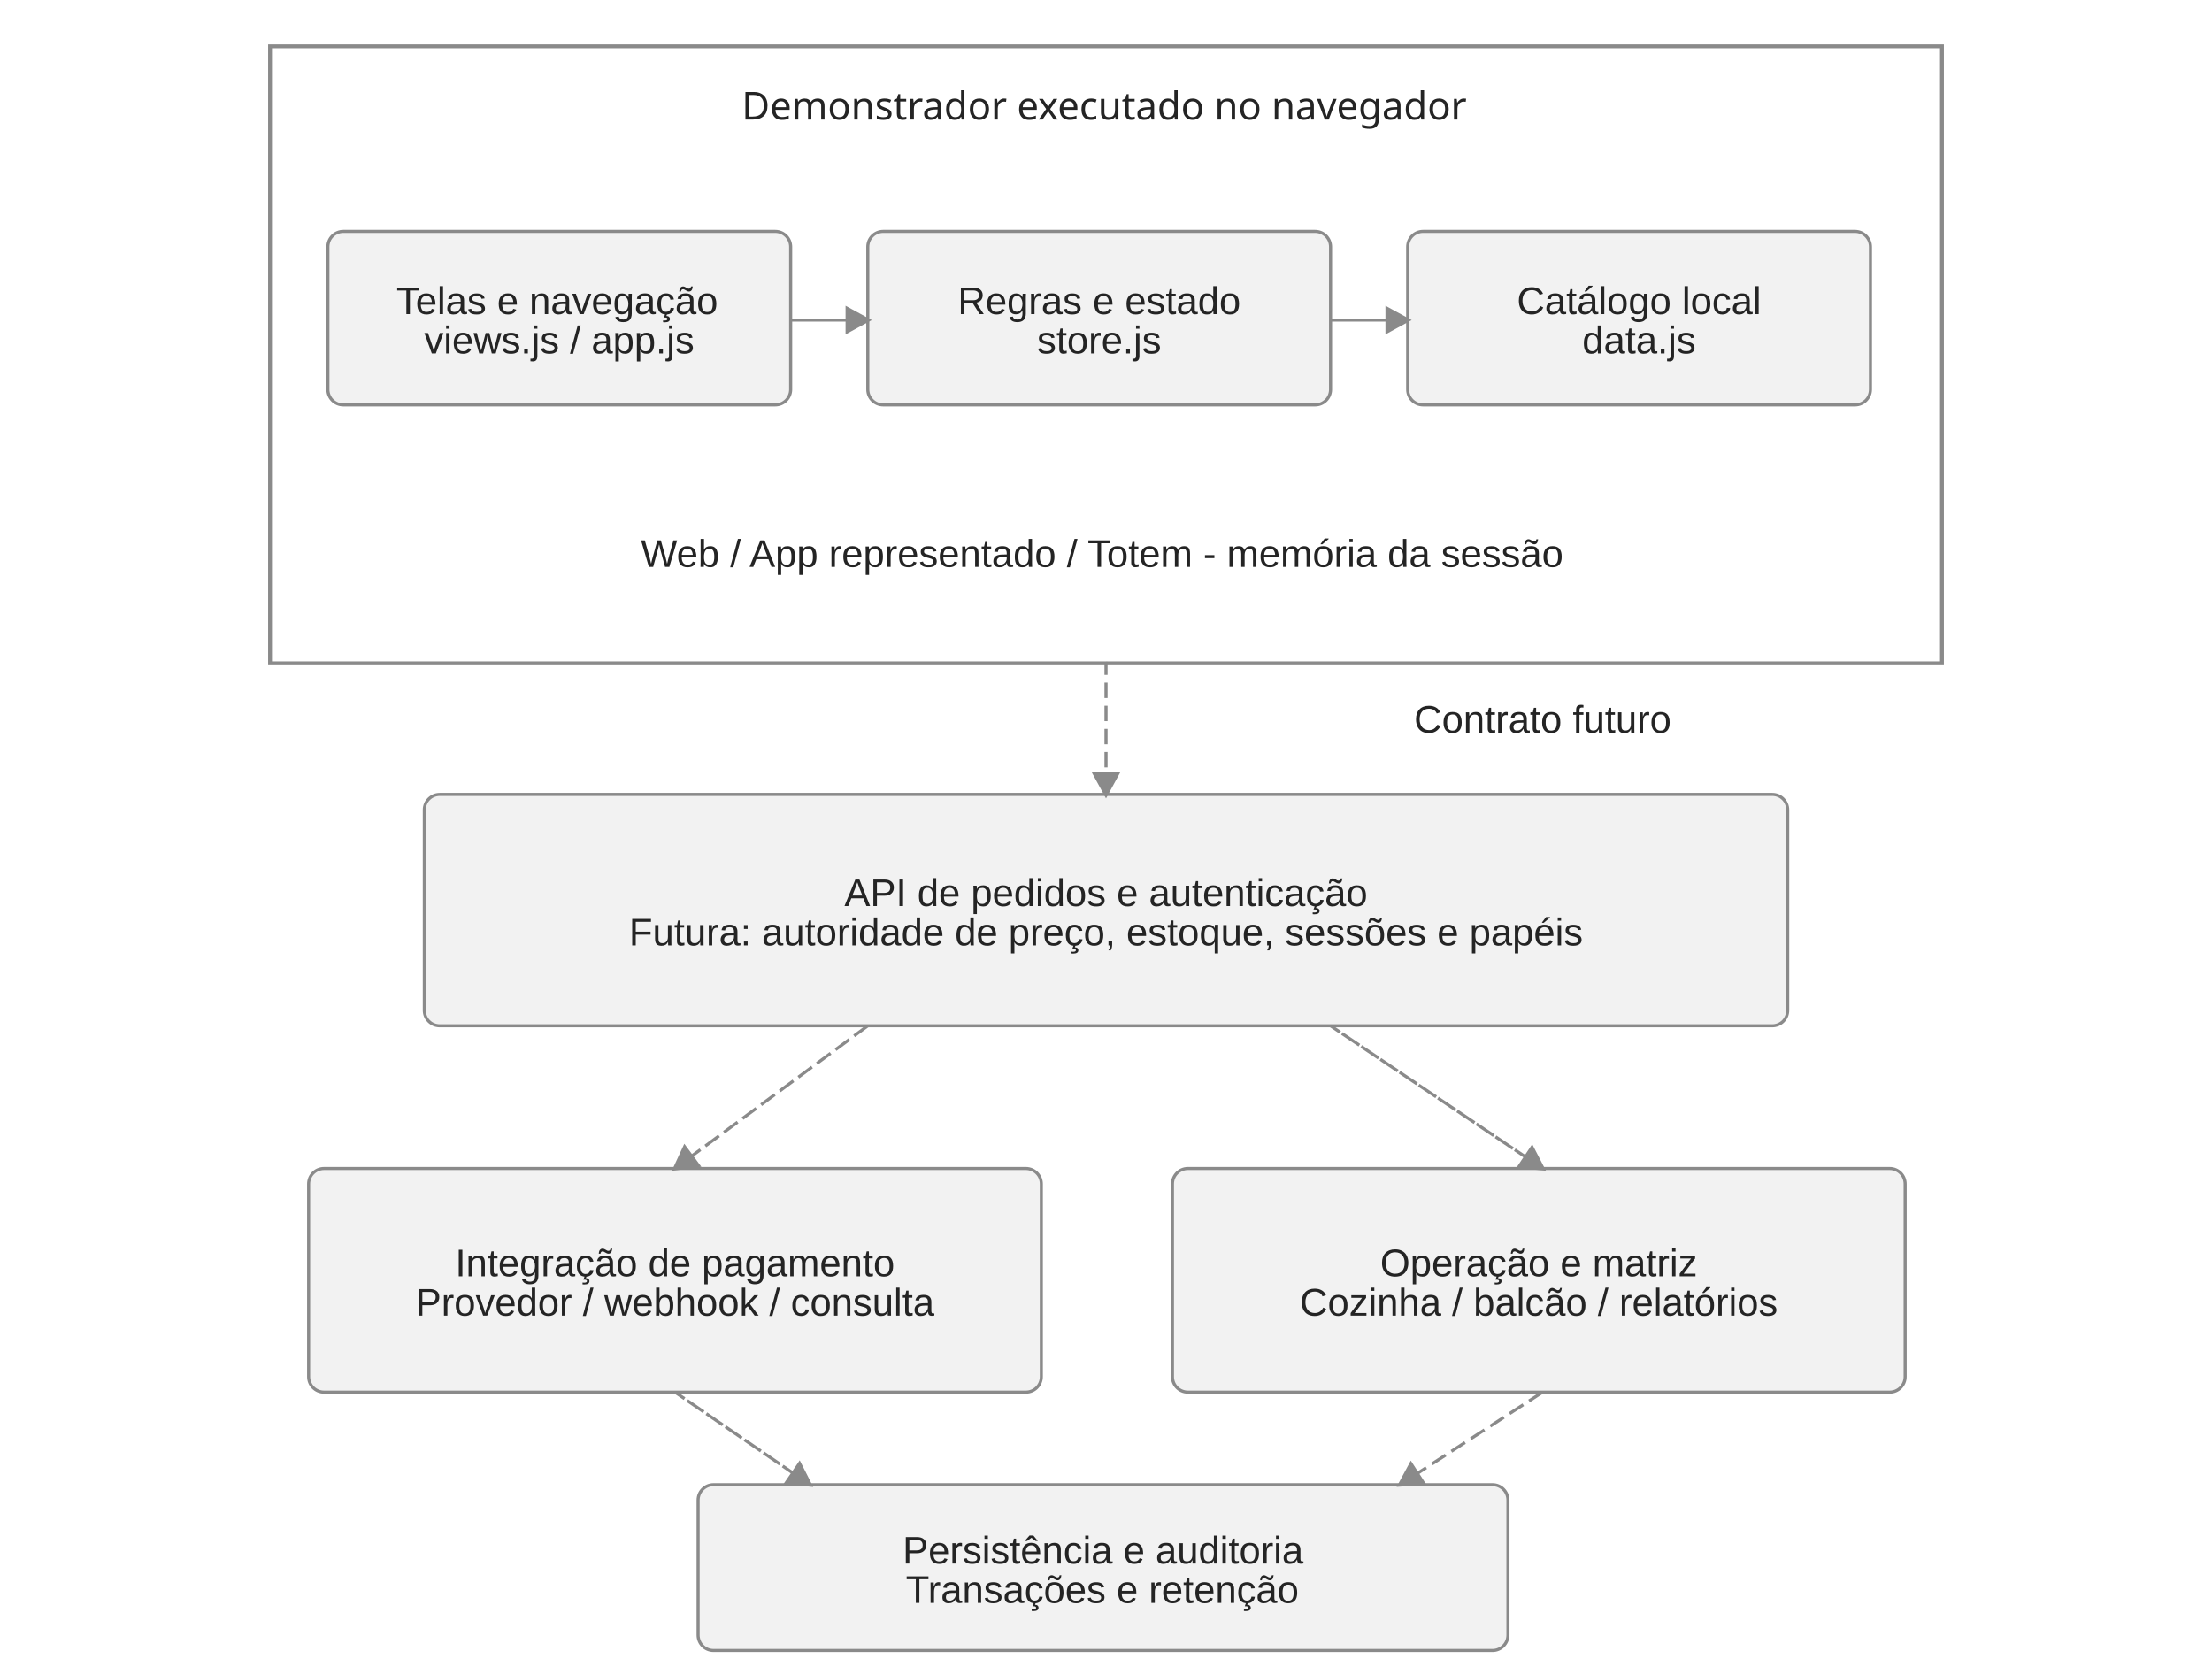
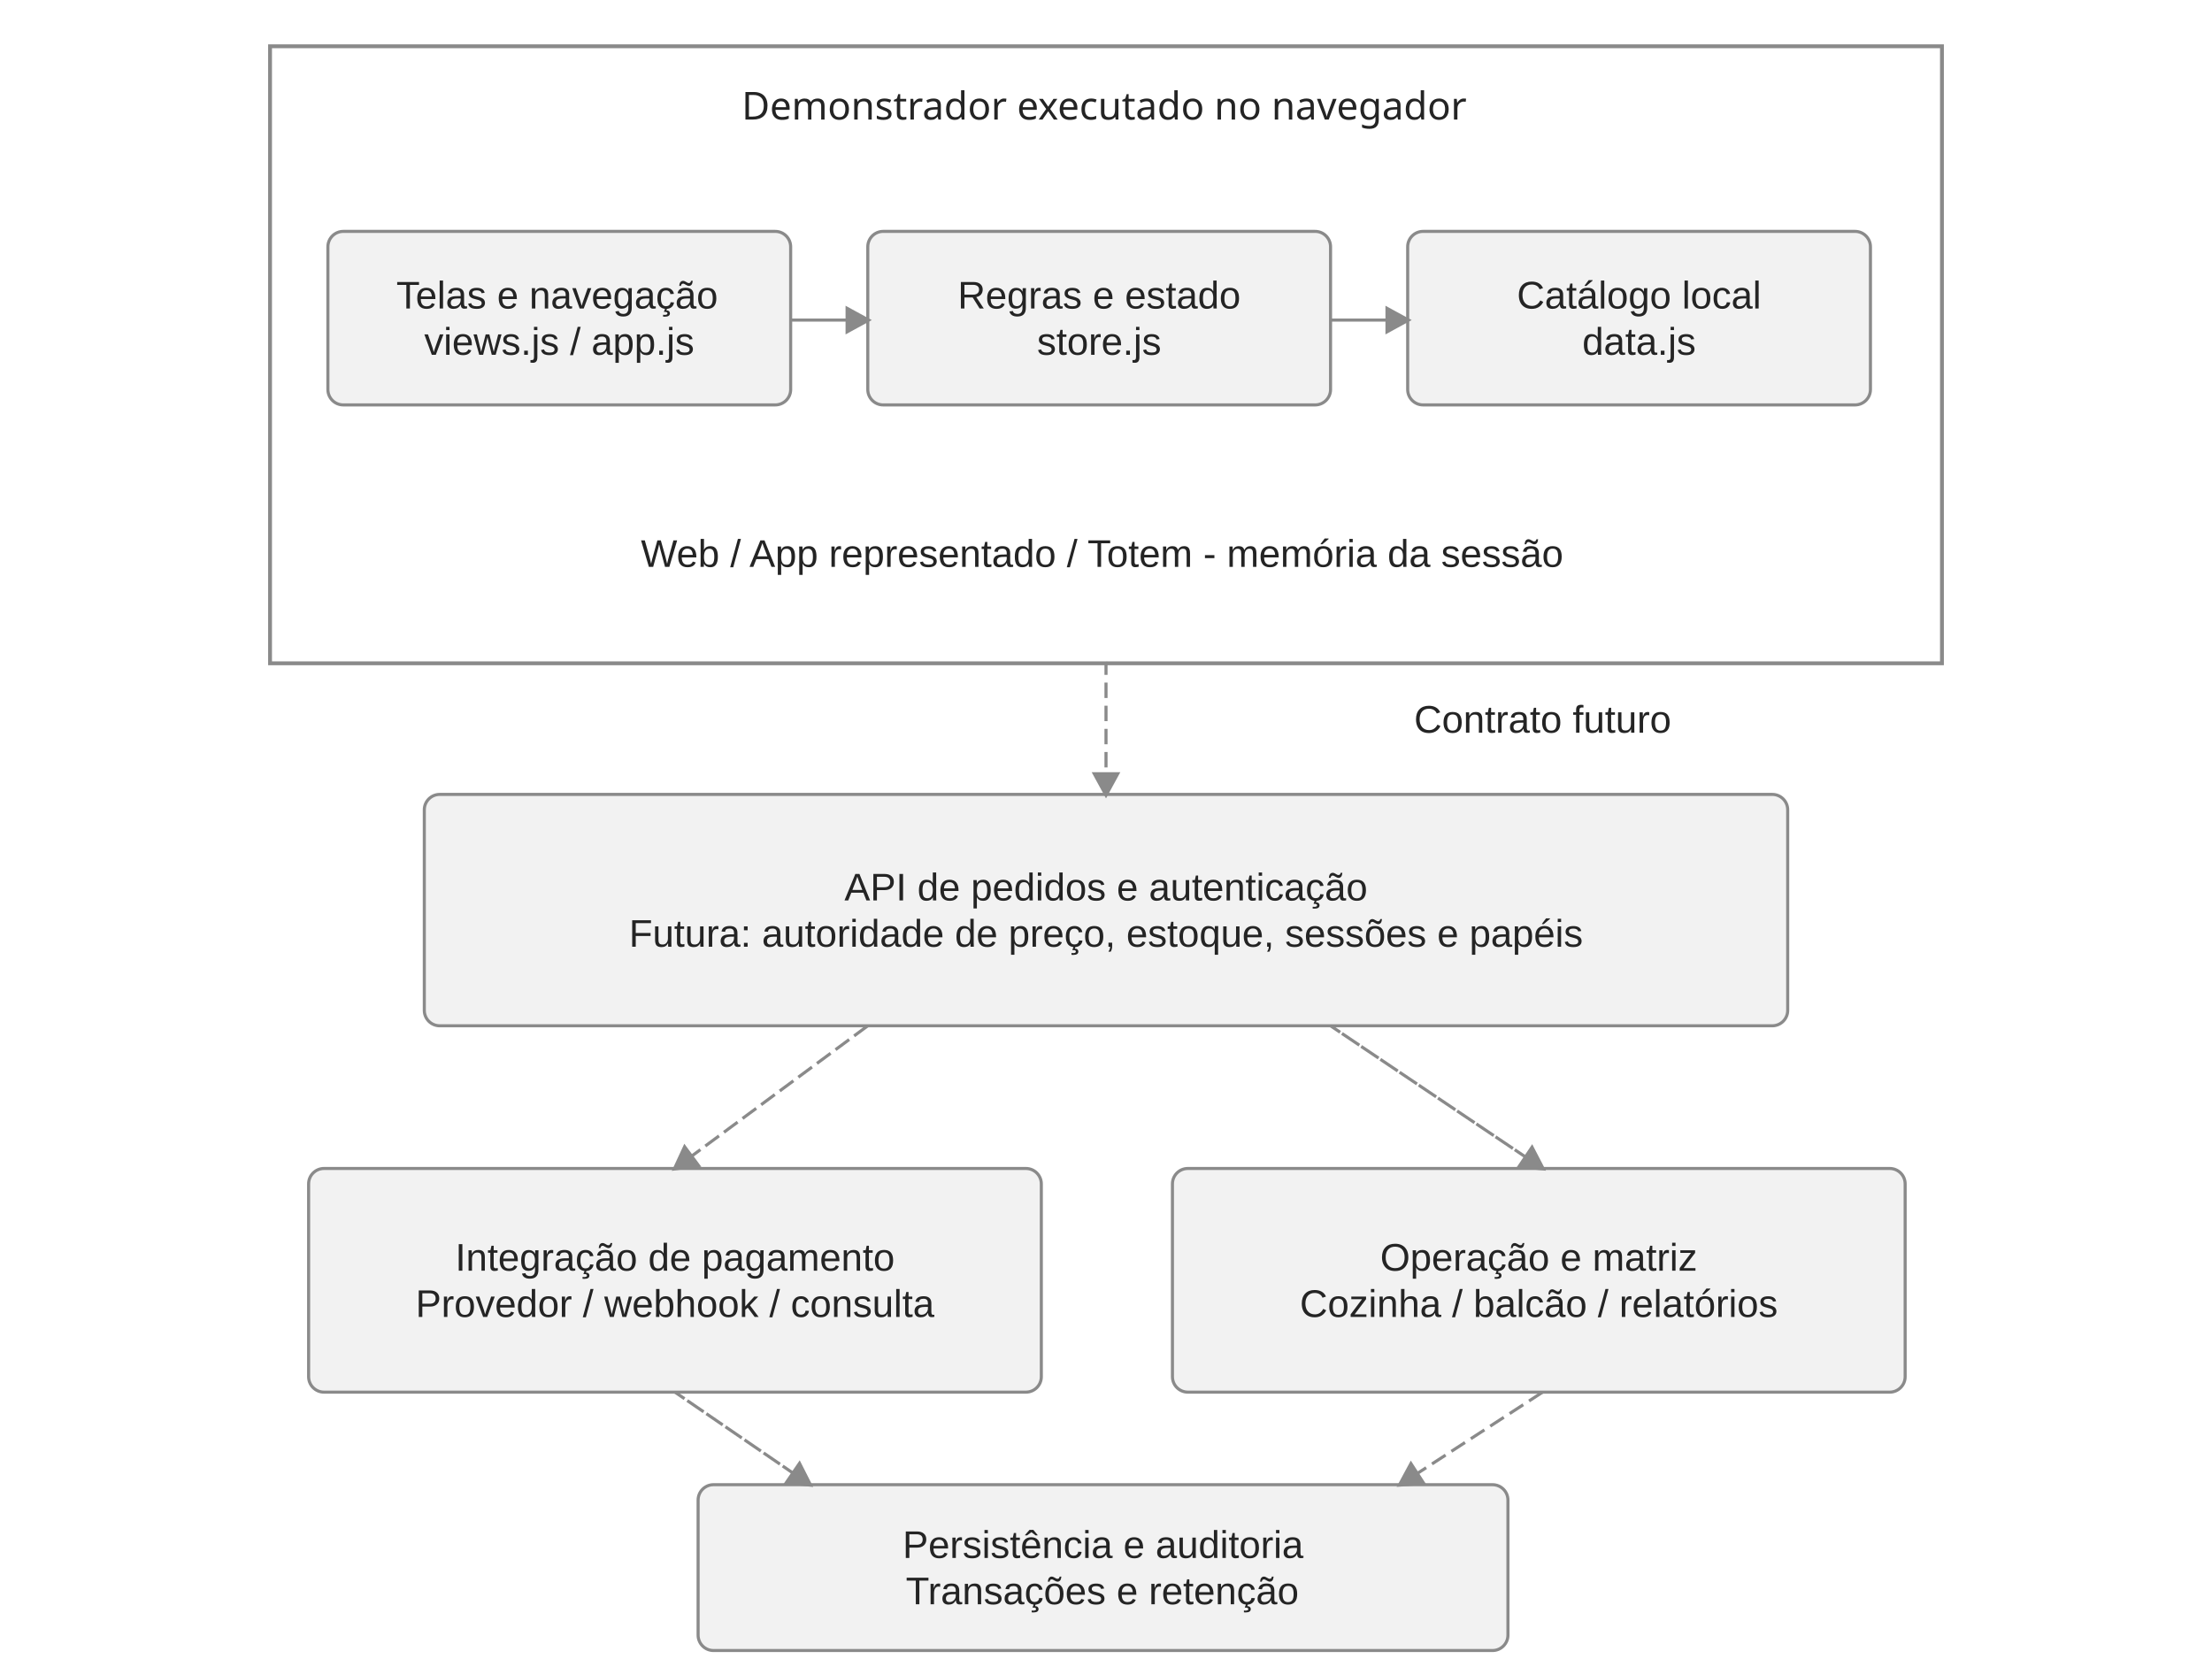
<svg xmlns="http://www.w3.org/2000/svg" width="453.543" height="340" preserveAspectRatio="xMinYMin meet" viewBox="0 0 453 340" version="1.0" fill-rule="evenodd">
  <clipPath id="clip">
    <rect x="0" y="0" width="453.543" height="340" />
  </clipPath>
  <g id="group" transform="scale(1,-1) translate(0,-340)" style="clip-path: url(#clip)">
    <g transform="">
      <g transform=" matrix(0.790698,0,0,0.790698,47.46383,0)">
        <rect x="10" y="258" width="433.543" height="160" rx="4" ry="0" style="stroke: rgb(54%,54%,54%); stroke-linecap: butt; stroke-width: 1; fill: none; fill-rule: evenodd;" />
        <text x="132.306" y="399.0" style="font-family: Arial-Bold; font-size: 10px;fill: rgb(14%,14%,14%); stroke:none;" transform="translate(0,798) scale(1,-1)">Demonstrador executado no navegador</text>
        <rect x="25" y="325" width="120" height="45" rx="4" ry="4" style="stroke: rgb(54%,54%,54%); stroke-linecap: butt; stroke-width: 0.8; fill: rgb(95%,95%,95%); fill-rule: evenodd;" />
-         <text x="42.749" y="349.45" style="font-family: Arial; font-size: 10px;fill: rgb(14%,14%,14%); stroke:none;" transform="translate(0,698) scale(1,-1)">Telas e navegação</text>
-         <text x="49.988" y="338.65" style="font-family: Arial; font-size: 10px;fill: rgb(14%,14%,14%); stroke:none;" transform="translate(0,677) scale(1,-1)">views.js / app.js</text>
+         <text x="42.749" y="350.0" style="font-family: Arial; font-size: 10px;fill: rgb(14%,14%,14%); stroke:none;" transform="translate(0,700) scale(1,-1)">Telas e navegação</text>
+         <text x="49.988" y="338.0" style="font-family: Arial; font-size: 10px;fill: rgb(14%,14%,14%); stroke:none;" transform="translate(0,676) scale(1,-1)">views.js / app.js</text>
        <rect x="165" y="325" width="120" height="45" rx="4" ry="4" style="stroke: rgb(54%,54%,54%); stroke-linecap: butt; stroke-width: 0.8; fill: rgb(95%,95%,95%); fill-rule: evenodd;" />
-         <text x="188.311" y="349.45" style="font-family: Arial; font-size: 10px;fill: rgb(14%,14%,14%); stroke:none;" transform="translate(0,698) scale(1,-1)">Regras e estado</text>
-         <text x="208.884" y="338.65" style="font-family: Arial; font-size: 10px;fill: rgb(14%,14%,14%); stroke:none;" transform="translate(0,677) scale(1,-1)">store.js</text>
+         <text x="188.311" y="350.0" style="font-family: Arial; font-size: 10px;fill: rgb(14%,14%,14%); stroke:none;" transform="translate(0,700) scale(1,-1)">Regras e estado</text>
+         <text x="208.884" y="338.0" style="font-family: Arial; font-size: 10px;fill: rgb(14%,14%,14%); stroke:none;" transform="translate(0,676) scale(1,-1)">store.js</text>
        <rect x="305" y="325" width="120" height="45" rx="4" ry="4" style="stroke: rgb(54%,54%,54%); stroke-linecap: butt; stroke-width: 0.8; fill: rgb(95%,95%,95%); fill-rule: evenodd;" />
-         <text x="333.313" y="349.45" style="font-family: Arial; font-size: 10px;fill: rgb(14%,14%,14%); stroke:none;" transform="translate(0,698) scale(1,-1)">Catálogo local</text>
-         <text x="350.269" y="338.65" style="font-family: Arial; font-size: 10px;fill: rgb(14%,14%,14%); stroke:none;" transform="translate(0,677) scale(1,-1)">data.js</text>
+         <text x="333.313" y="350.0" style="font-family: Arial; font-size: 10px;fill: rgb(14%,14%,14%); stroke:none;" transform="translate(0,700) scale(1,-1)">Catálogo local</text>
+         <text x="350.269" y="338.0" style="font-family: Arial; font-size: 10px;fill: rgb(14%,14%,14%); stroke:none;" transform="translate(0,676) scale(1,-1)">data.js</text>
        <path d="M 145,347 L 165,347 Z" style="stroke: rgb(54%,54%,54%); stroke-linecap: butt; stroke-width: 0.8;" />
        <polygon points="165 347, 159.734 349.877, 159.734 344.123" style="stroke: rgb(54%,54%,54%); stroke-linecap: butt; stroke-width: 1; fill: rgb(54%,54%,54%); fill-rule: evenodd;" />
        <path d="M 285,347 L 305,347 Z" style="stroke: rgb(54%,54%,54%); stroke-linecap: butt; stroke-width: 0.8;" />
        <polygon points="305 347, 299.735 349.877, 299.735 344.123" style="stroke: rgb(54%,54%,54%); stroke-linecap: butt; stroke-width: 1; fill: rgb(54%,54%,54%); fill-rule: evenodd;" />
        <text x="106.161" y="283.0" style="font-family: Arial; font-size: 10px;fill: rgb(14%,14%,14%); stroke:none;" transform="translate(0,566) scale(1,-1)">Web / App representado / Totem - memória da sessão</text>
        <rect x="50" y="164" width="353.543" height="60" rx="4" ry="4" style="stroke: rgb(54%,54%,54%); stroke-linecap: butt; stroke-width: 0.8; fill: rgb(95%,95%,95%); fill-rule: evenodd;" />
-         <text x="158.945" y="195.95" style="font-family: Arial; font-size: 10px;fill: rgb(14%,14%,14%); stroke:none;" transform="translate(0,391) scale(1,-1)">API de pedidos e autenticação</text>
-         <text x="103.08" y="185.15" style="font-family: Arial; font-size: 10px;fill: rgb(14%,14%,14%); stroke:none;" transform="translate(0,370) scale(1,-1)">Futura: autoridade de preço, estoque, sessões e papéis</text>
+         <text x="158.945" y="196.5" style="font-family: Arial; font-size: 10px;fill: rgb(14%,14%,14%); stroke:none;" transform="translate(0,393) scale(1,-1)">API de pedidos e autenticação</text>
+         <text x="103.08" y="184.5" style="font-family: Arial; font-size: 10px;fill: rgb(14%,14%,14%); stroke:none;" transform="translate(0,369) scale(1,-1)">Futura: autoridade de preço, estoque, sessões e papéis</text>
        <path d="M 226.772,258 L 226.772,224 Z" style="stroke: rgb(54%,54%,54%); stroke-linecap: butt; stroke-width: 0.8; stroke-dasharray: 3, 3;" />
        <polygon points="226.772 224, 229.648 229.266, 223.895 229.266" style="stroke: rgb(54%,54%,54%); stroke-linecap: butt; stroke-width: 1; fill: rgb(54%,54%,54%); fill-rule: evenodd;" />
        <text x="306.648" y="240.0" style="font-family: Arial; font-size: 10px;fill: rgb(14%,14%,14%); stroke:none;" transform="translate(0,480) scale(1,-1)">Contrato futuro</text>
        <rect x="20" y="69" width="190" height="58" rx="4" ry="4" style="stroke: rgb(54%,54%,54%); stroke-linecap: butt; stroke-width: 0.8; fill: rgb(95%,95%,95%); fill-rule: evenodd;" />
-         <text x="58.013" y="99.95" style="font-family: Arial; font-size: 10px;fill: rgb(14%,14%,14%); stroke:none;" transform="translate(0,199) scale(1,-1)">Integração de pagamento</text>
-         <text x="47.739" y="89.15" style="font-family: Arial; font-size: 10px;fill: rgb(14%,14%,14%); stroke:none;" transform="translate(0,178) scale(1,-1)">Provedor / webhook / consulta</text>
+         <text x="58.013" y="100.5" style="font-family: Arial; font-size: 10px;fill: rgb(14%,14%,14%); stroke:none;" transform="translate(0,201) scale(1,-1)">Integração de pagamento</text>
+         <text x="47.739" y="88.5" style="font-family: Arial; font-size: 10px;fill: rgb(14%,14%,14%); stroke:none;" transform="translate(0,177) scale(1,-1)">Provedor / webhook / consulta</text>
        <rect x="244" y="69" width="190" height="58" rx="4" ry="4" style="stroke: rgb(54%,54%,54%); stroke-linecap: butt; stroke-width: 0.8; fill: rgb(95%,95%,95%); fill-rule: evenodd;" />
-         <text x="297.872" y="99.95" style="font-family: Arial; font-size: 10px;fill: rgb(14%,14%,14%); stroke:none;" transform="translate(0,199) scale(1,-1)">Operação e matriz</text>
-         <text x="277.022" y="89.15" style="font-family: Arial; font-size: 10px;fill: rgb(14%,14%,14%); stroke:none;" transform="translate(0,178) scale(1,-1)">Cozinha / balcão / relatórios</text>
+         <text x="297.872" y="100.5" style="font-family: Arial; font-size: 10px;fill: rgb(14%,14%,14%); stroke:none;" transform="translate(0,201) scale(1,-1)">Operação e matriz</text>
+         <text x="277.022" y="88.5" style="font-family: Arial; font-size: 10px;fill: rgb(14%,14%,14%); stroke:none;" transform="translate(0,177) scale(1,-1)">Cozinha / balcão / relatórios</text>
        <path d="M 165,164 L 115,127 Z" style="stroke: rgb(54%,54%,54%); stroke-linecap: butt; stroke-width: 0.8; stroke-dasharray: 3, 3;" />
        <polygon points="115 127, 120.944 127.82, 117.522 132.444" style="stroke: rgb(54%,54%,54%); stroke-linecap: butt; stroke-width: 1; fill: rgb(54%,54%,54%); fill-rule: evenodd;" />
        <path d="M 285,164 L 340,127 Z" style="stroke: rgb(54%,54%,54%); stroke-linecap: butt; stroke-width: 0.8; stroke-dasharray: 3, 3;" />
        <polygon points="340 127, 337.237 132.326, 334.026 127.552" style="stroke: rgb(54%,54%,54%); stroke-linecap: butt; stroke-width: 1; fill: rgb(54%,54%,54%); fill-rule: evenodd;" />
        <rect x="121" y="2" width="210" height="43" rx="4" ry="4" style="stroke: rgb(54%,54%,54%); stroke-linecap: butt; stroke-width: 0.8; fill: rgb(95%,95%,95%); fill-rule: evenodd;" />
-         <text x="174.027" y="25.45" style="font-family: Arial; font-size: 10px;fill: rgb(14%,14%,14%); stroke:none;" transform="translate(0,50) scale(1,-1)">Persistência e auditoria</text>
-         <text x="174.86" y="14.65" style="font-family: Arial; font-size: 10px;fill: rgb(14%,14%,14%); stroke:none;" transform="translate(0,29) scale(1,-1)">Transações e retenção</text>
+         <text x="174.027" y="26.0" style="font-family: Arial; font-size: 10px;fill: rgb(14%,14%,14%); stroke:none;" transform="translate(0,52) scale(1,-1)">Persistência e auditoria</text>
+         <text x="174.86" y="14.0" style="font-family: Arial; font-size: 10px;fill: rgb(14%,14%,14%); stroke:none;" transform="translate(0,28) scale(1,-1)">Transações e retenção</text>
        <path d="M 115,69 L 150,45 Z" style="stroke: rgb(54%,54%,54%); stroke-linecap: butt; stroke-width: 0.8; stroke-dasharray: 3, 3;" />
        <polygon points="150 45, 147.284 50.35, 144.031 45.605" style="stroke: rgb(54%,54%,54%); stroke-linecap: butt; stroke-width: 1; fill: rgb(54%,54%,54%); fill-rule: evenodd;" />
        <path d="M 340,69 L 303,45 Z" style="stroke: rgb(54%,54%,54%); stroke-linecap: butt; stroke-width: 0.8; stroke-dasharray: 3, 3;" />
        <polygon points="303 45, 308.983 45.452, 305.852 50.279" style="stroke: rgb(54%,54%,54%); stroke-linecap: butt; stroke-width: 1; fill: rgb(54%,54%,54%); fill-rule: evenodd;" />
      </g>
    </g>
  </g>
</svg>
